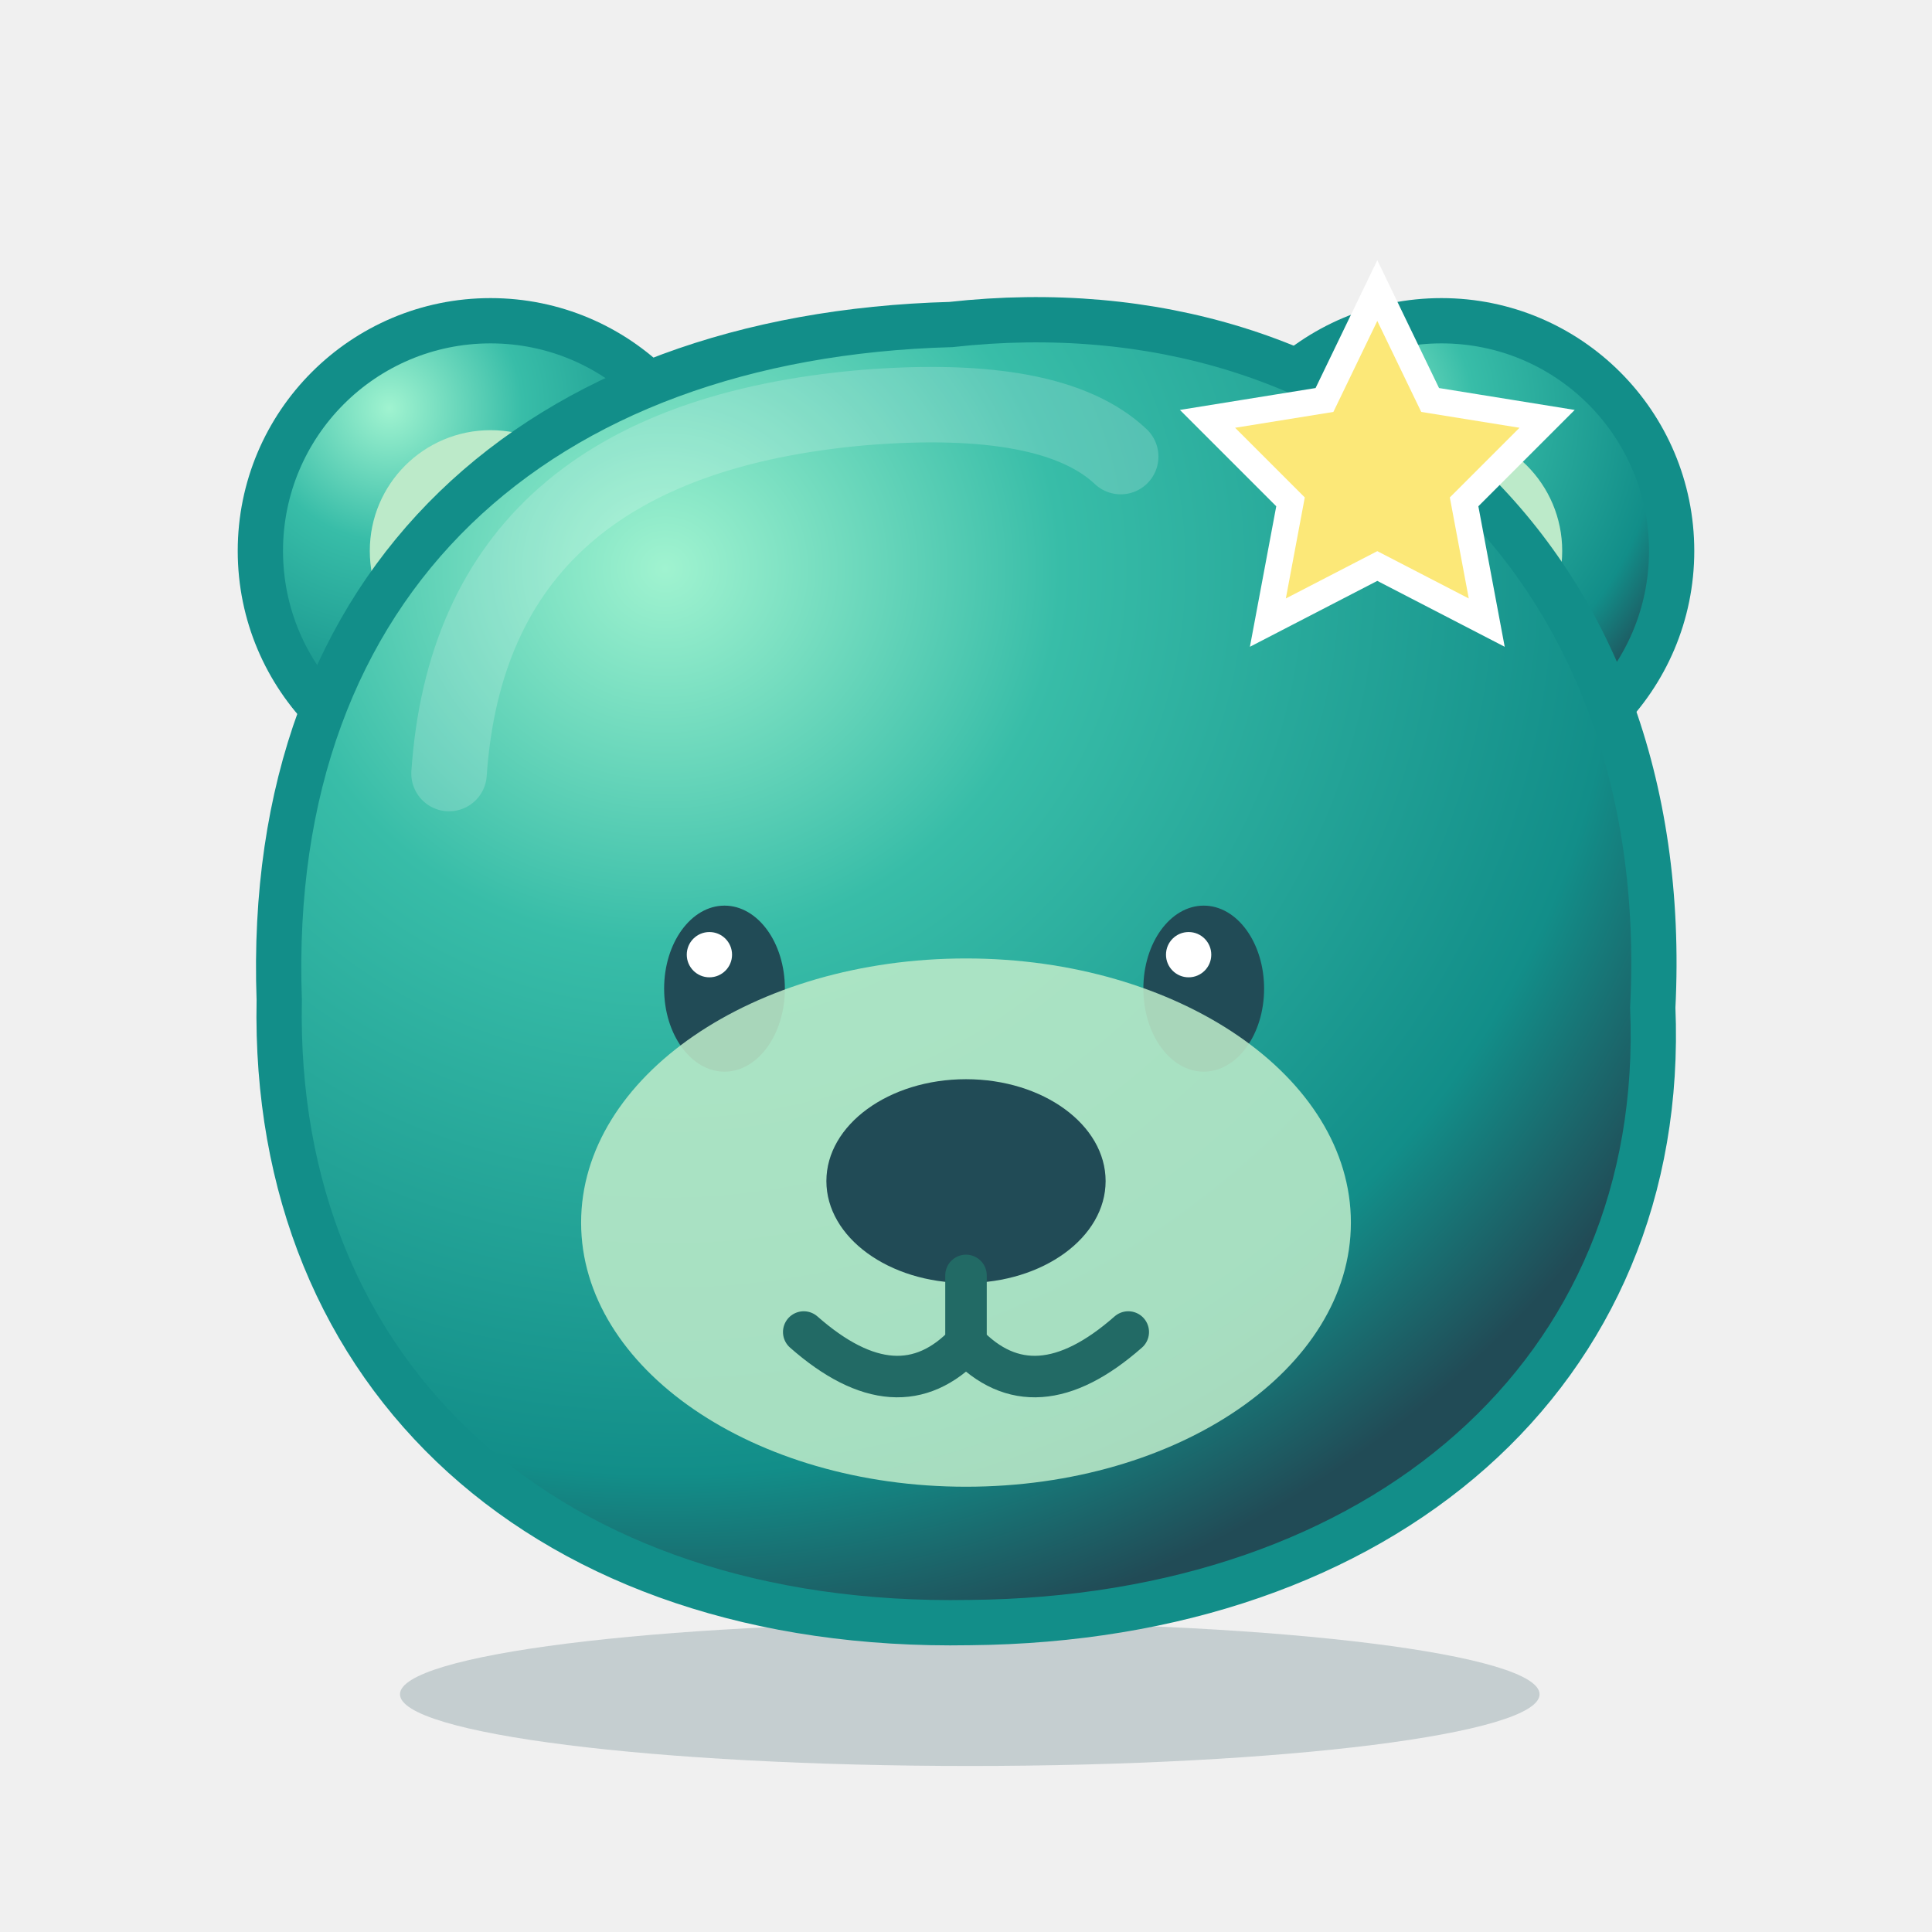
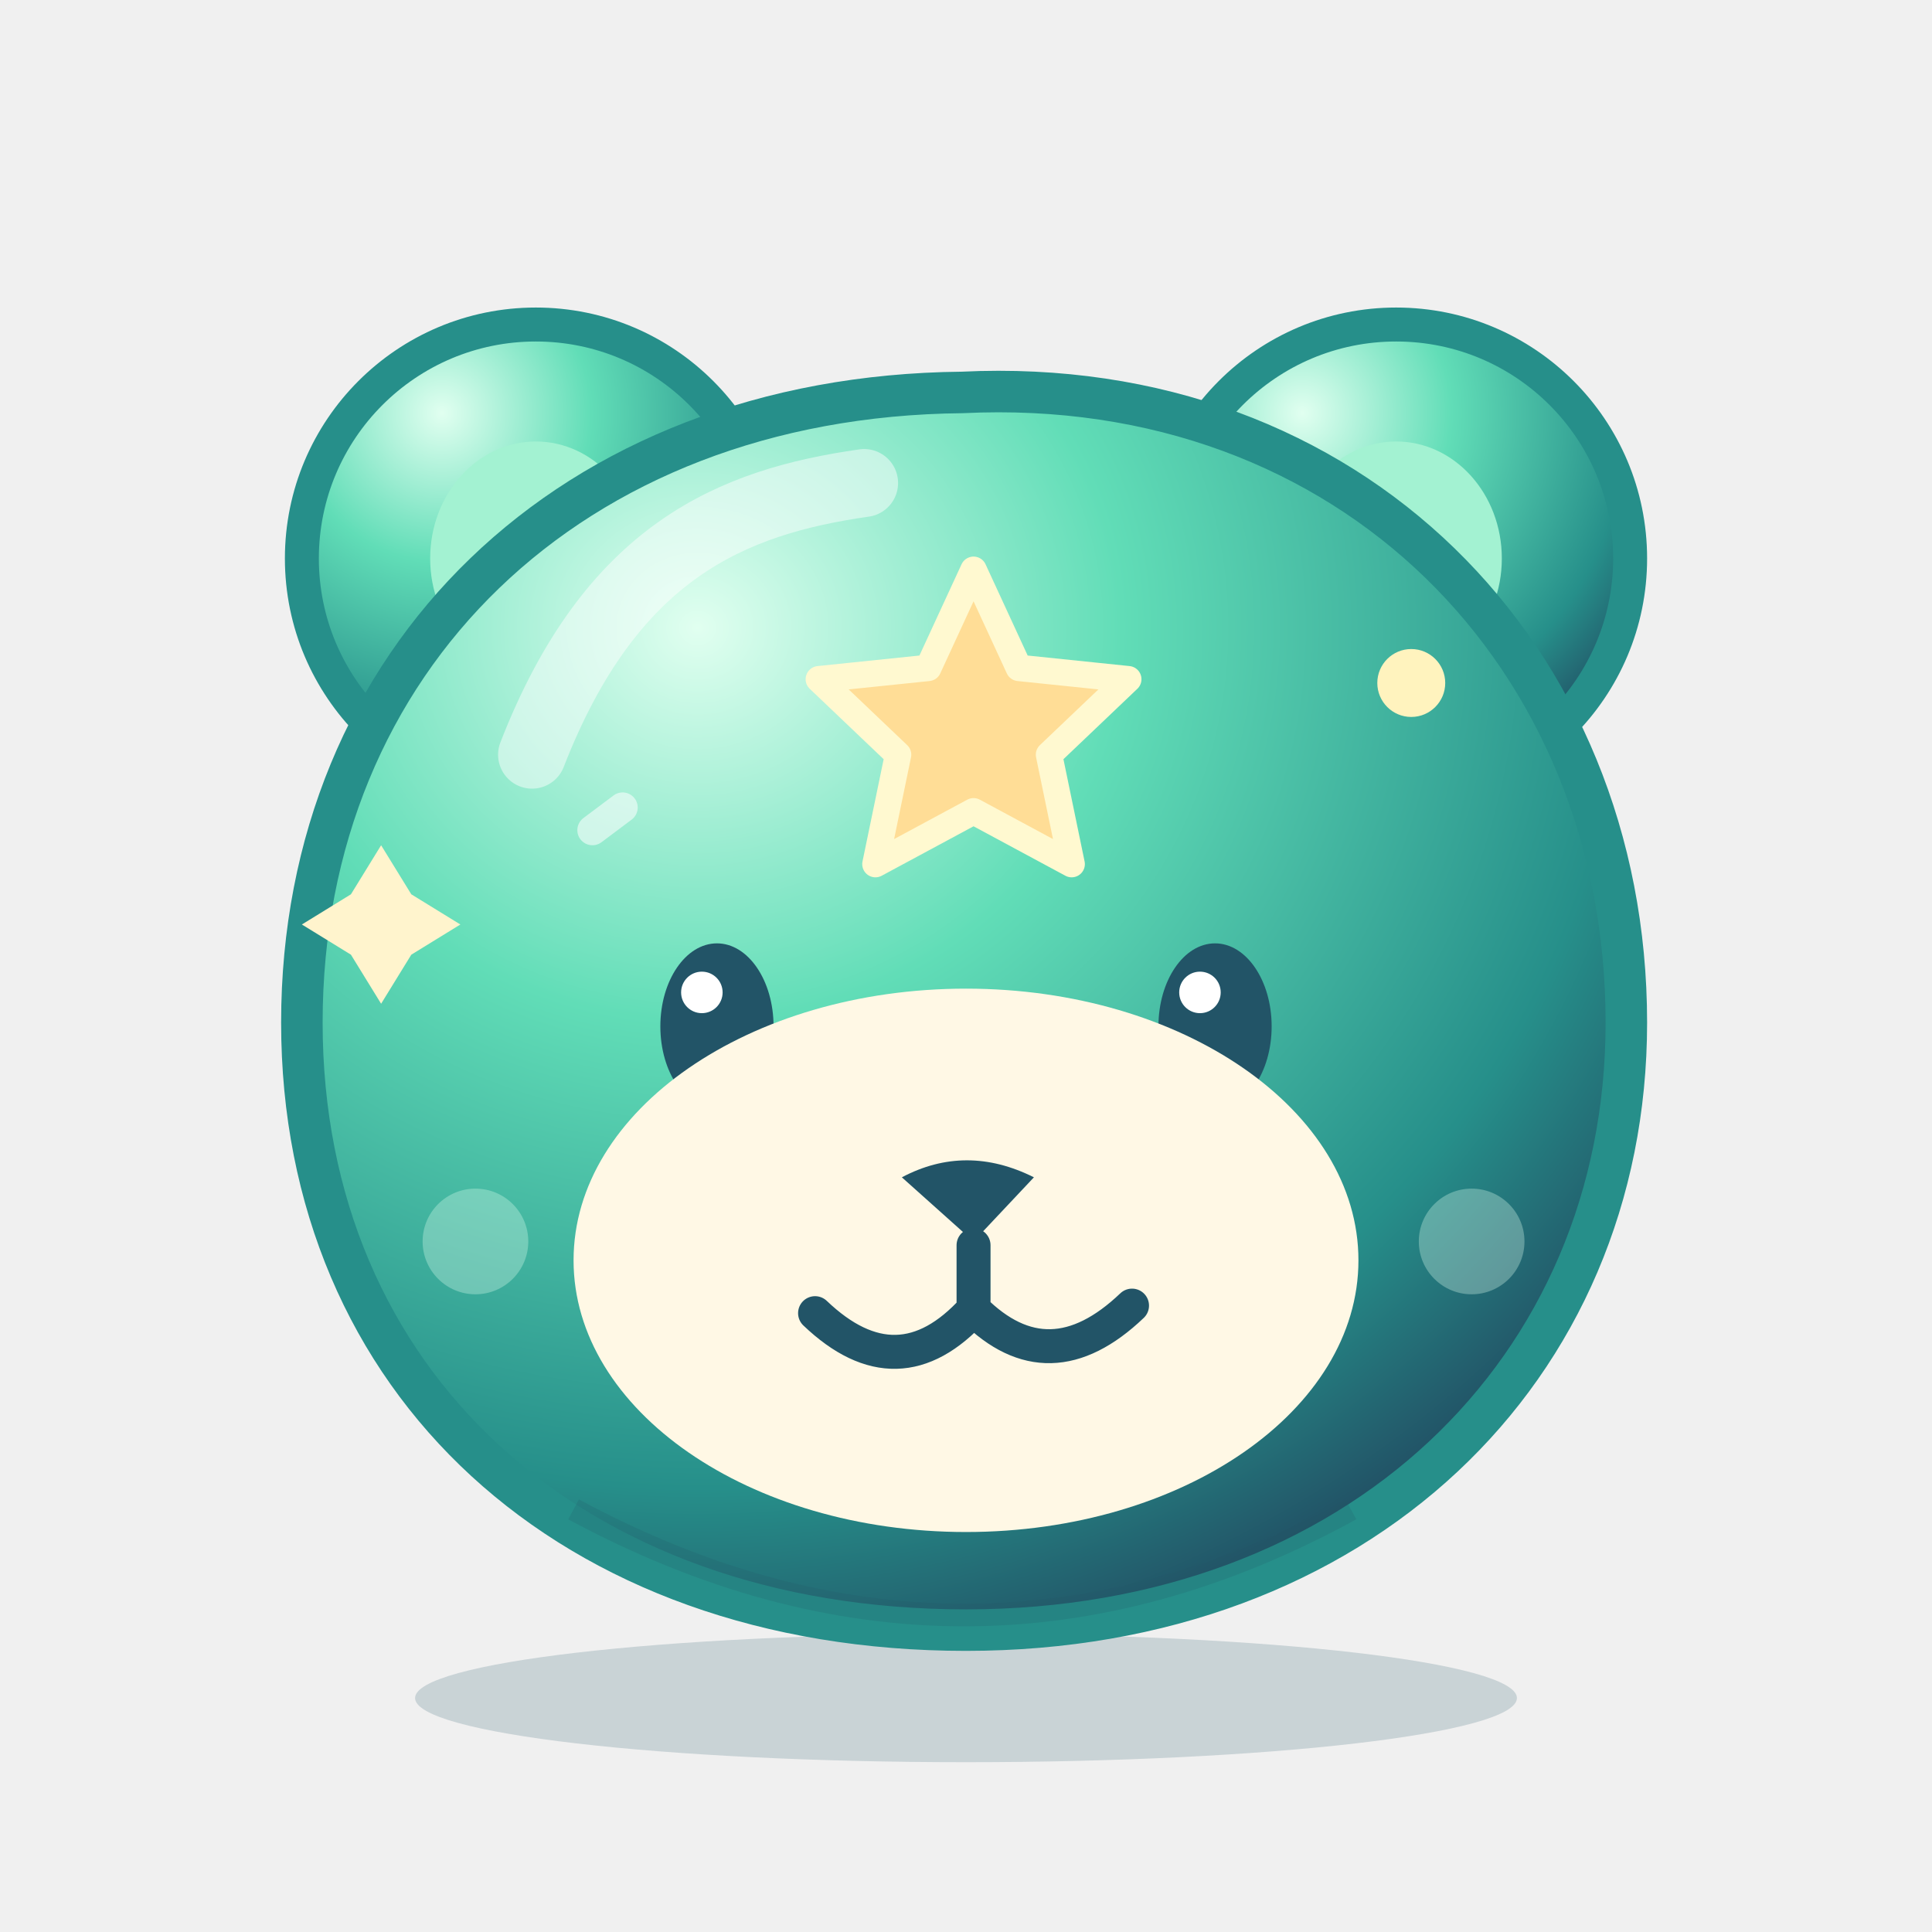
- <svg xmlns="http://www.w3.org/2000/svg" width="512" height="512" viewBox="0 0 512 512">
+ <svg xmlns="http://www.w3.org/2000/svg" width="256" height="256" viewBox="0 0 512 512">
  <defs>
-     <radialGradient id="body" cx="28%" cy="19%" r="85%">
-       <stop offset="0" stop-color="#A0F3D0" />
-       <stop offset=".34" stop-color="#38BDA8" />
-       <stop offset=".82" stop-color="#128E89" />
-       <stop offset="1" stop-color="#214B56" />
+     <radialGradient id="coat" cx="30%" cy="19%" r="86%">
+       <stop stop-color="#E1FFF0" />
+       <stop offset=".37" stop-color="#61DDB7" />
+       <stop offset=".81" stop-color="#268F8A" />
+       <stop offset="1" stop-color="#225467" />
    </radialGradient>
-     <linearGradient id="shine" x1="0" y1="0" x2=".75" y2="1">
-       <stop stop-color="#FFFFFF" stop-opacity=".64" />
+     <radialGradient id="glow" cx="38%" cy="26%" r="68%">
+       <stop stop-color="#FFFFFF" stop-opacity=".34" />
      <stop offset="1" stop-color="#FFFFFF" stop-opacity="0" />
-     </linearGradient>
+     </radialGradient>
  </defs>
-   <ellipse cx="257" cy="449" rx="151" ry="19" fill="#214B56" opacity=".21" />
-   <circle cx="130" cy="146" r="61" fill="url(#body)" stroke="#128E89" stroke-width="12" />
-   <circle cx="382" cy="146" r="61" fill="url(#body)" stroke="#128E89" stroke-width="12" />
-   <circle cx="130" cy="146" r="32" fill="#BCEAC9" />
-   <circle cx="382" cy="146" r="32" fill="#BCEAC9" />
-   <path d="M252 86C360 74 444 148 438 267C442 364 366 429 257 430C145 432 72 365 74 265C70 153 143 89 252 86Z" fill="url(#body)" stroke="#128E89" stroke-width="12" />
-   <path d="M119 205Q125 117 229 108Q279 104 297 121" fill="none" stroke="#FFFFFF" stroke-width="20" opacity=".18" stroke-linecap="round" />
-   <ellipse cx="192" cy="262" rx="16" ry="22" fill="#214B56" />
-   <ellipse cx="319" cy="262" rx="16" ry="22" fill="#214B56" />
-   <circle cx="188" cy="253" r="6" fill="#FFFFFF" />
-   <circle cx="315" cy="253" r="6" fill="#FFFFFF" />
-   <ellipse cx="256" cy="324" rx="102" ry="70" fill="#BCEAC9" opacity=".87" />
-   <ellipse cx="256" cy="313" rx="37" ry="27" fill="#214B56" />
-   <path d="M256 338v18m0 0q-18 19-43-3m43 3q18 19 43-3" fill="none" stroke="#226A65" stroke-width="11" stroke-linecap="round" />
-   <path d="M365 77l14 29 31 5-22 22 6 32-29-15-29 15 6-32-22-22 31-5z" fill="#FCE878" stroke="#FFFFFF" stroke-width="7" />
+   <ellipse cx="256" cy="450" rx="146" ry="17" fill="#225467" opacity=".19" />
+   <g stroke="#268F8A" stroke-width="9">
+     <circle cx="142" cy="148" r="62" fill="url(#coat)" />
+     <circle cx="370" cy="148" r="62" fill="url(#coat)" />
+   </g>
+   <g fill="#A3F2D2">
+     <ellipse cx="142" cy="148" rx="28" ry="31" />
+     <ellipse cx="370" cy="148" rx="28" ry="31" />
+   </g>
+   <path d="M255 104C358 99 431 174 431 271C431 363 360 432 256 432C151 432 80 366 80 271C80 175 151 105 255 104Z" fill="url(#coat)" stroke="#268F8A" stroke-width="11" />
+   <path d="M141 200C162 146 194 133 229 128" stroke="#FFFFFF" stroke-opacity=".48" stroke-width="18" fill="none" stroke-linecap="round" />
+   <path d="M157 220L165 214" stroke="#FFFFFF" stroke-width="8" stroke-linecap="round" opacity=".55" />
+   <ellipse cx="190" cy="272" rx="15" ry="22" fill="#225467" />
+   <ellipse cx="322" cy="272" rx="15" ry="22" fill="#225467" />
+   <circle cx="186" cy="263" r="5.5" fill="white" />
+   <circle cx="318" cy="263" r="5.5" fill="white" />
+   <ellipse cx="256" cy="334" rx="104" ry="72" fill="#FFF8E5" />
+   <path d="M239 312Q256 303 274 312L258 329Z" fill="#225467" />
+   <path d="M258 330v17m0 0q-20 22-42 1m42-1q20 20 42-1" stroke="#225467" stroke-width="9" fill="none" stroke-linecap="round" />
+   <path d="M258 151l12 26 29 3-21 20 6 29-26-14-26 14 6-29-21-20 29-3Z" fill="#FFDD96" stroke="#FFF9D0" stroke-width="7" stroke-linejoin="round" />
+   <circle cx="374" cy="181" r="9" fill="#FFF3BE" />
+   <path d="M93 237l8-13 8 13 13 8-13 8-8 13-8-13-13-8Z" fill="#FFF4CD" />
+   <path d="M152 400Q256 456 358 400" stroke="#225467" stroke-opacity=".18" stroke-width="6" fill="none" />
+   <circle cx="126" cy="329" r="14" fill="#E1FFF0" opacity=".32" />
+   <circle cx="390" cy="329" r="14" fill="#E1FFF0" opacity=".32" />
</svg>
